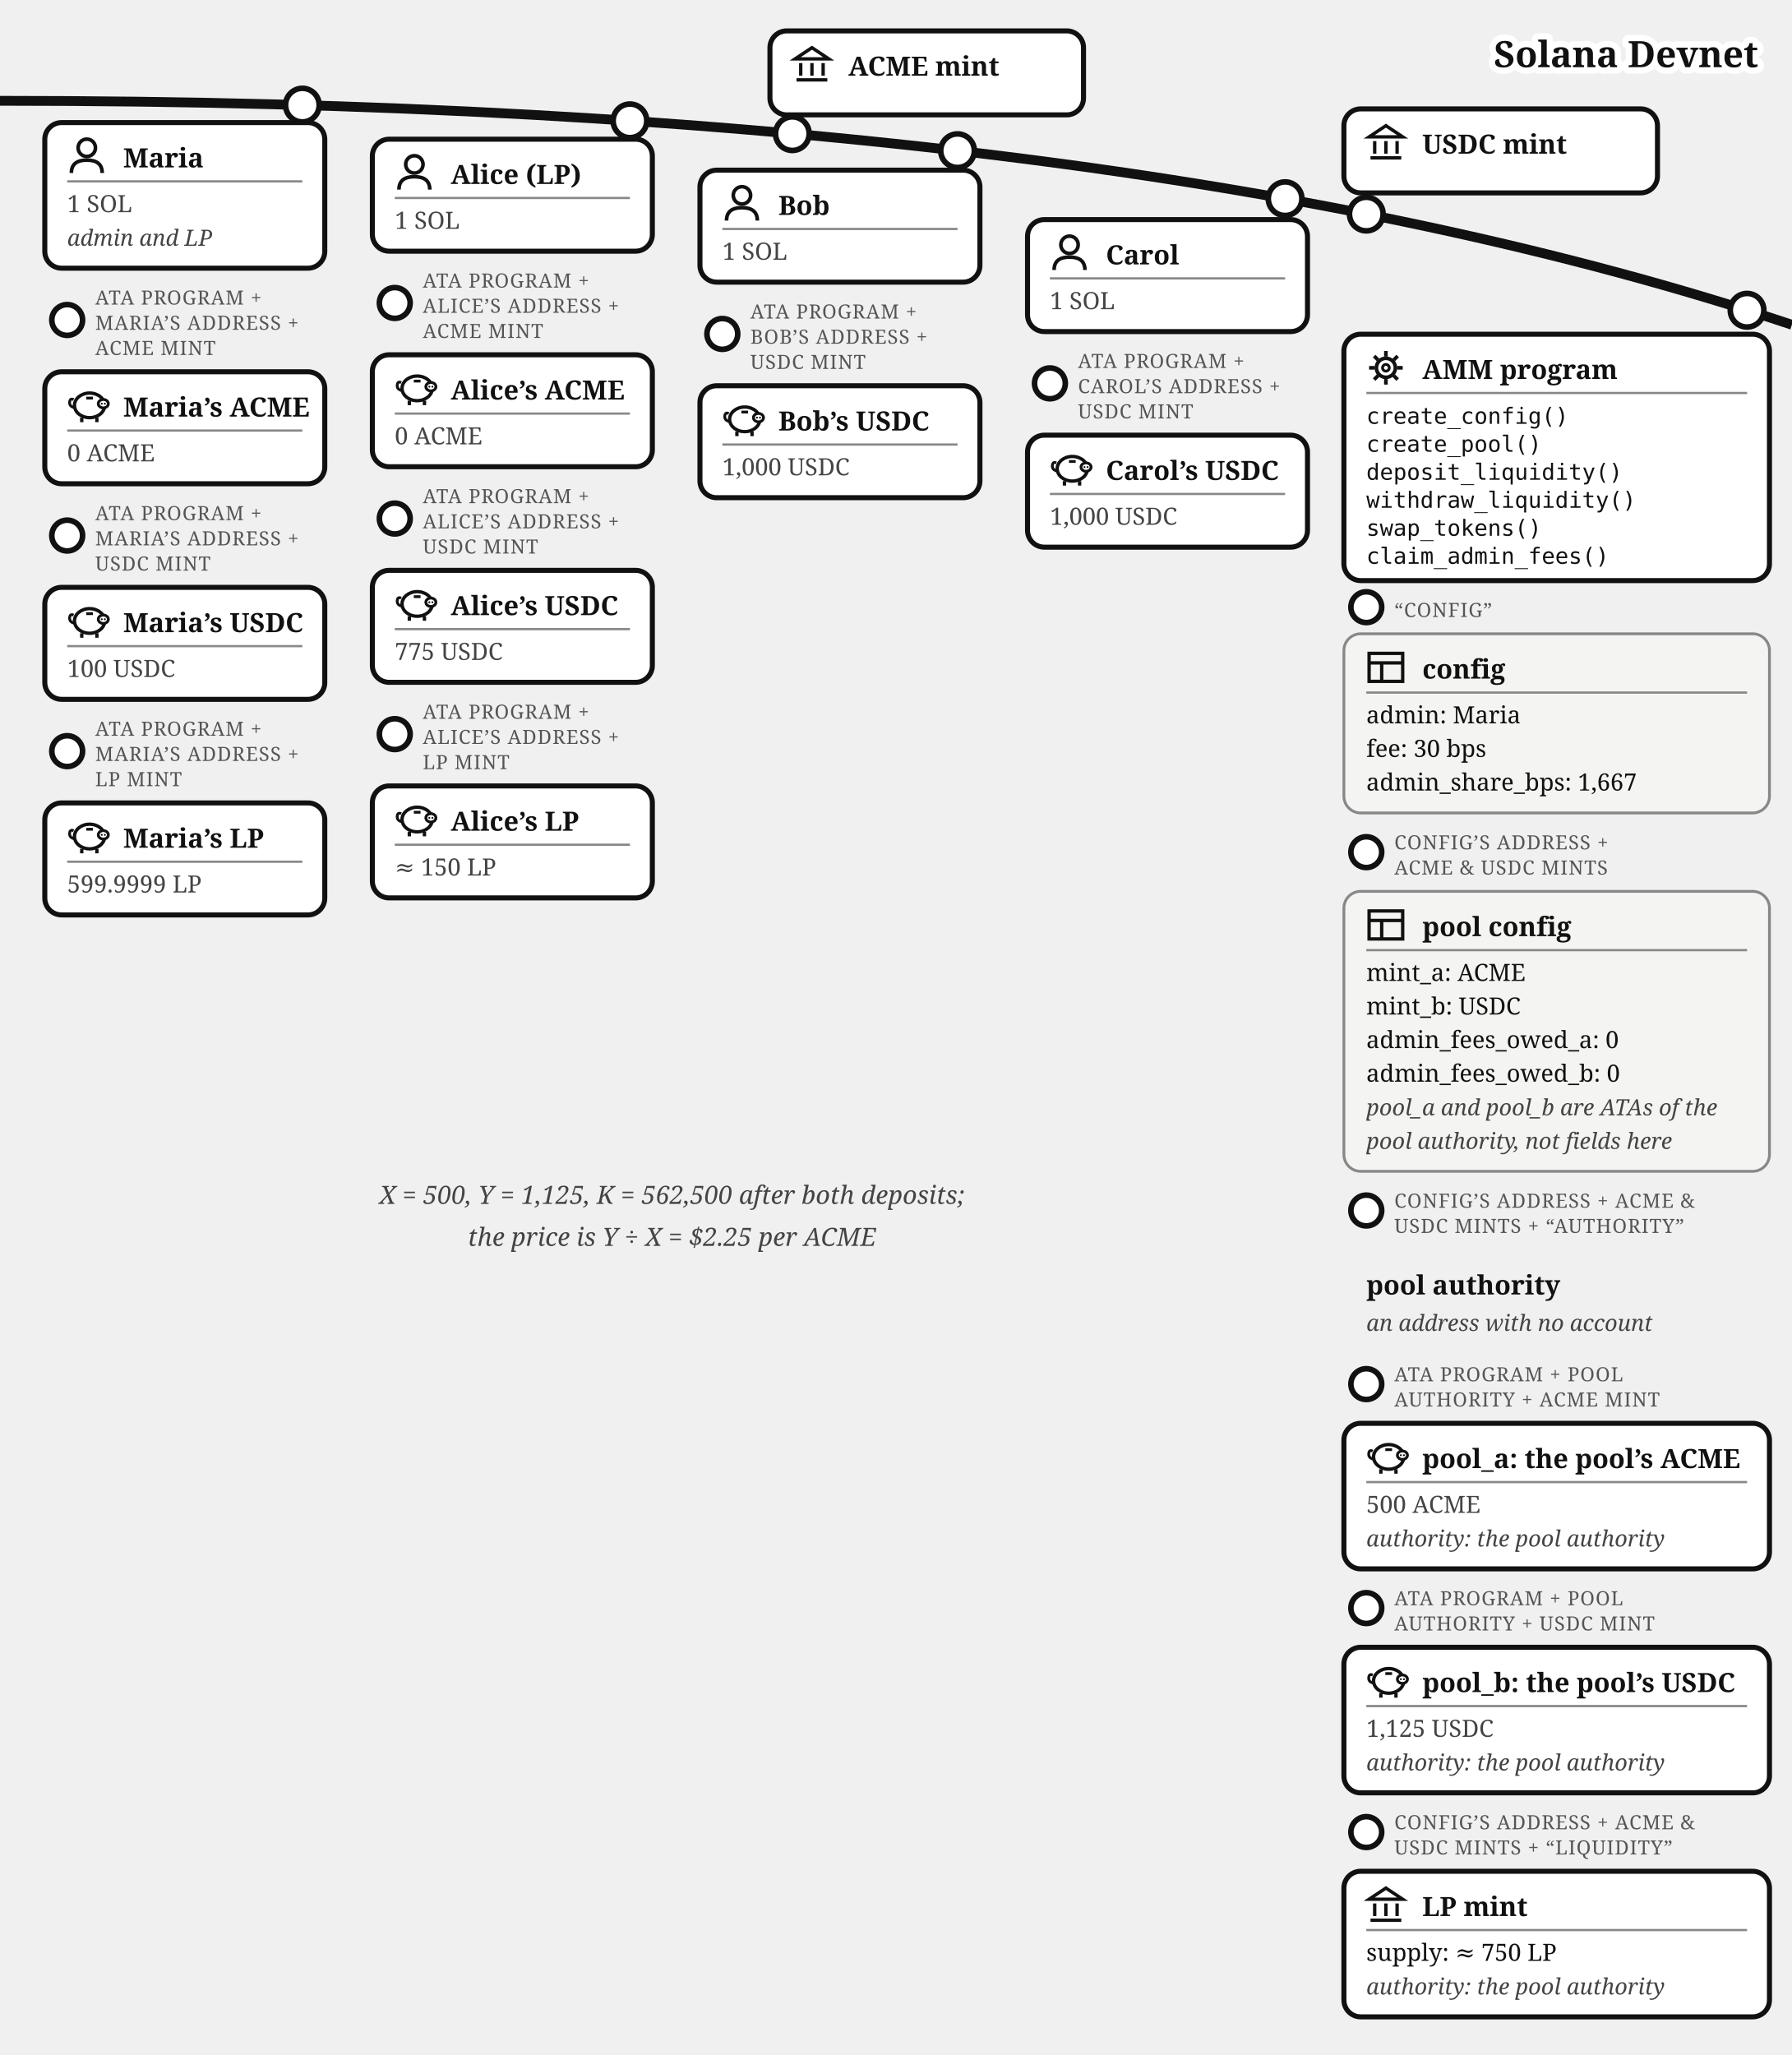
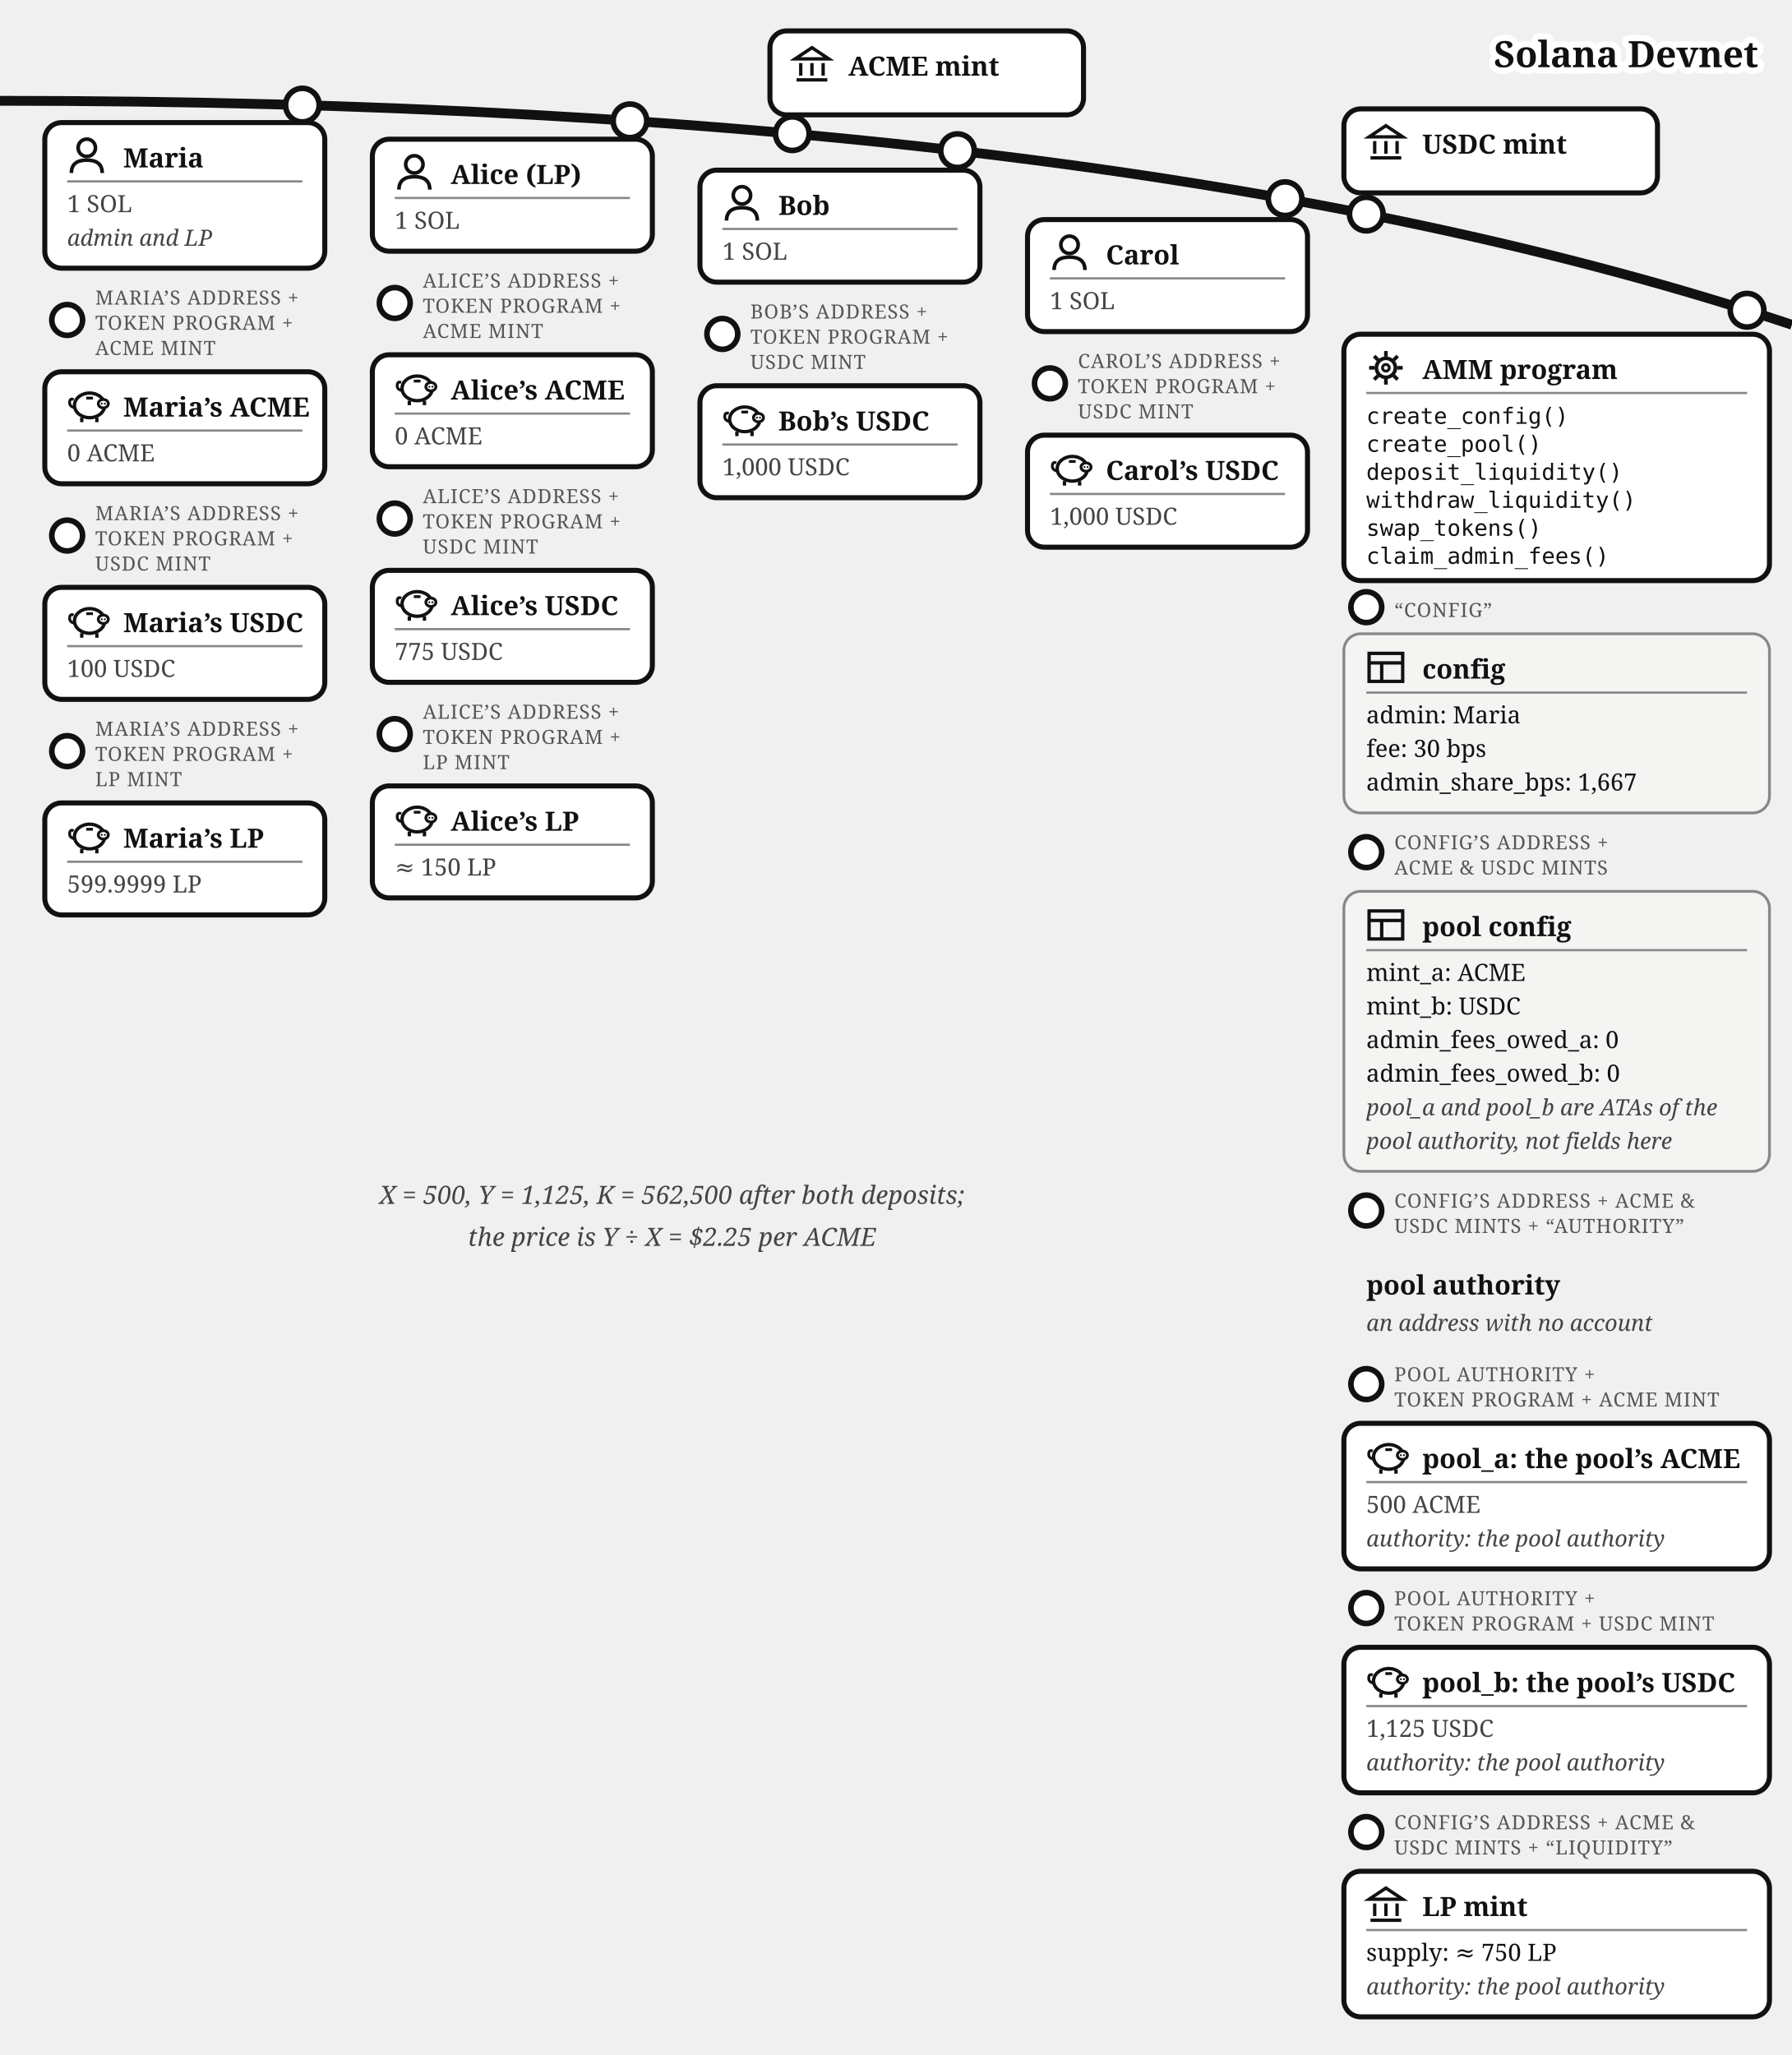
<svg xmlns="http://www.w3.org/2000/svg" viewBox="0 0 640 734" font-family="Georgia, serif" fill="#111">
  <path d="M 0,36 Q 400,36 640,116" fill="none" stroke="#111" stroke-width="3.5" />
  <text stroke="#fff" stroke-width="4.5" paint-order="stroke" stroke-linejoin="round" x="628" y="24" font-size="13" font-weight="bold" text-anchor="end">Solana Devnet</text>
  <g>
    <circle cx="283" cy="47.742" r="6" fill="#fff" stroke="#111" stroke-width="2" />
    <rect x="275" y="11.031" width="112" height="30" rx="6" fill="#fff" stroke="#111" stroke-width="1.8" />
    <g transform="translate(283,16.0307)" stroke="#111" stroke-width="1.2" fill="none">
      <path d="M 1,5 L 7,1 L 13,5 Z" />
      <line x1="3" y1="6.5" x2="3" y2="11" />
      <line x1="7" y1="6.5" x2="7" y2="11" />
      <line x1="11" y1="6.5" x2="11" y2="11" />
      <line x1="1.5" y1="12.5" x2="12.5" y2="12.5" />
    </g>
    <text x="303" y="27.031" font-size="9.5" font-weight="bold">ACME mint</text>
  </g>
  <g>
    <circle cx="488" cy="76.458" r="6" fill="#fff" stroke="#111" stroke-width="2" />
    <rect x="480" y="38.89" width="112" height="30" rx="6" fill="#fff" stroke="#111" stroke-width="1.8" />
    <g transform="translate(488,43.8897)" stroke="#111" stroke-width="1.2" fill="none">
      <path d="M 1,5 L 7,1 L 13,5 Z" />
      <line x1="3" y1="6.5" x2="3" y2="11" />
      <line x1="7" y1="6.5" x2="7" y2="11" />
      <line x1="11" y1="6.5" x2="11" y2="11" />
      <line x1="1.5" y1="12.5" x2="12.5" y2="12.5" />
    </g>
    <text x="508" y="54.89" font-size="9.5" font-weight="bold">USDC mint</text>
  </g>
  <g>
    <circle cx="108" cy="37.542" r="6" fill="#fff" stroke="#111" stroke-width="2" />
    <rect x="16" y="43.787" width="100" height="52" rx="6" fill="#fff" stroke="#111" stroke-width="1.8" />
    <g transform="translate(24,48.7873)">
      <circle cx="7" cy="4" r="3.1" fill="none" stroke="#111" stroke-width="1.3" />
      <path d="M 1.5,13 Q 1.5,8.4 7,8.4 Q 12.5,8.4 12.5,13" fill="none" stroke="#111" stroke-width="1.3" />
    </g>
    <text x="44" y="59.787" font-size="9.5" font-weight="bold">Maria</text>
    <line x1="24" y1="64.787" x2="108" y2="64.787" stroke="#888" stroke-width="0.8" />
    <text x="24" y="75.787" font-size="8.5" fill="#444">1 SOL</text>
    <text x="24" y="87.787" font-size="8" font-style="italic" fill="#444">admin and LP</text>
  </g>
  <g>
    <circle cx="24" cy="114.287" r="5.5" fill="#fff" stroke="#111" stroke-width="2" />
-     <text x="34" y="108.787" font-size="7" letter-spacing="0.3" fill="#555">ATA PROGRAM +</text>
-     <text x="34" y="117.787" font-size="7" letter-spacing="0.3" fill="#555">MARIA’S ADDRESS +</text>
+     <text x="34" y="108.787" font-size="7" letter-spacing="0.3" fill="#555">MARIA’S ADDRESS +</text>
+     <text x="34" y="117.787" font-size="7" letter-spacing="0.3" fill="#555">TOKEN PROGRAM +</text>
    <text x="34" y="126.787" font-size="7" letter-spacing="0.3" fill="#555">ACME MINT</text>
    <rect x="16" y="132.787" width="100" height="40" rx="6" fill="#fff" stroke="#111" stroke-width="1.8" />
    <g transform="translate(24,137.787)">
      <path d="M 2.6,7.8 Q 0.6,7.4 0.9,5.6 Q 1.1,4.4 2.3,4.9" fill="none" stroke="#111" stroke-width="1" />
      <ellipse cx="8" cy="7" rx="5.4" ry="4.4" fill="none" stroke="#111" stroke-width="1.2" />
      <ellipse cx="12.9" cy="6.4" rx="1.8" ry="1.5" fill="#fff" stroke="#111" stroke-width="1" />
      <circle cx="12.35" cy="6.4" r="0.35" fill="#111" />
      <circle cx="13.45" cy="6.4" r="0.35" fill="#111" />
      <line x1="5.2" y1="11.4" x2="5.2" y2="13" stroke="#111" stroke-width="1.2" />
      <line x1="10.6" y1="11.4" x2="10.6" y2="13" stroke="#111" stroke-width="1.2" />
      <line x1="6.8" y1="4.4" x2="9.2" y2="4.4" stroke="#111" stroke-width="1" />
    </g>
    <text x="44" y="148.787" font-size="9.5" font-weight="bold">Maria’s ACME</text>
    <line x1="24" y1="153.787" x2="108" y2="153.787" stroke="#888" stroke-width="0.8" />
    <text x="24" y="164.787" font-size="8.5" fill="#444">0 ACME</text>
  </g>
  <g>
    <circle cx="24" cy="191.287" r="5.5" fill="#fff" stroke="#111" stroke-width="2" />
-     <text x="34" y="185.787" font-size="7" letter-spacing="0.3" fill="#555">ATA PROGRAM +</text>
-     <text x="34" y="194.787" font-size="7" letter-spacing="0.3" fill="#555">MARIA’S ADDRESS +</text>
+     <text x="34" y="185.787" font-size="7" letter-spacing="0.3" fill="#555">MARIA’S ADDRESS +</text>
+     <text x="34" y="194.787" font-size="7" letter-spacing="0.3" fill="#555">TOKEN PROGRAM +</text>
    <text x="34" y="203.787" font-size="7" letter-spacing="0.3" fill="#555">USDC MINT</text>
    <rect x="16" y="209.787" width="100" height="40" rx="6" fill="#fff" stroke="#111" stroke-width="1.8" />
    <g transform="translate(24,214.787)">
      <path d="M 2.6,7.8 Q 0.6,7.4 0.9,5.6 Q 1.1,4.4 2.3,4.9" fill="none" stroke="#111" stroke-width="1" />
      <ellipse cx="8" cy="7" rx="5.4" ry="4.4" fill="none" stroke="#111" stroke-width="1.2" />
      <ellipse cx="12.9" cy="6.4" rx="1.8" ry="1.5" fill="#fff" stroke="#111" stroke-width="1" />
      <circle cx="12.35" cy="6.4" r="0.35" fill="#111" />
      <circle cx="13.45" cy="6.4" r="0.35" fill="#111" />
      <line x1="5.2" y1="11.4" x2="5.2" y2="13" stroke="#111" stroke-width="1.2" />
      <line x1="10.6" y1="11.4" x2="10.6" y2="13" stroke="#111" stroke-width="1.2" />
      <line x1="6.8" y1="4.4" x2="9.2" y2="4.4" stroke="#111" stroke-width="1" />
    </g>
    <text x="44" y="225.787" font-size="9.5" font-weight="bold">Maria’s USDC</text>
    <line x1="24" y1="230.787" x2="108" y2="230.787" stroke="#888" stroke-width="0.8" />
    <text x="24" y="241.787" font-size="8.5" fill="#444">100 USDC</text>
  </g>
  <g>
    <circle cx="24" cy="268.287" r="5.5" fill="#fff" stroke="#111" stroke-width="2" />
-     <text x="34" y="262.787" font-size="7" letter-spacing="0.3" fill="#555">ATA PROGRAM +</text>
-     <text x="34" y="271.787" font-size="7" letter-spacing="0.3" fill="#555">MARIA’S ADDRESS +</text>
+     <text x="34" y="262.787" font-size="7" letter-spacing="0.3" fill="#555">MARIA’S ADDRESS +</text>
+     <text x="34" y="271.787" font-size="7" letter-spacing="0.3" fill="#555">TOKEN PROGRAM +</text>
    <text x="34" y="280.787" font-size="7" letter-spacing="0.3" fill="#555">LP MINT</text>
    <rect x="16" y="286.787" width="100" height="40" rx="6" fill="#fff" stroke="#111" stroke-width="1.8" />
    <g transform="translate(24,291.787)">
      <path d="M 2.6,7.8 Q 0.6,7.4 0.9,5.6 Q 1.1,4.4 2.3,4.9" fill="none" stroke="#111" stroke-width="1" />
      <ellipse cx="8" cy="7" rx="5.4" ry="4.4" fill="none" stroke="#111" stroke-width="1.2" />
      <ellipse cx="12.9" cy="6.4" rx="1.8" ry="1.5" fill="#fff" stroke="#111" stroke-width="1" />
      <circle cx="12.35" cy="6.4" r="0.35" fill="#111" />
      <circle cx="13.45" cy="6.4" r="0.35" fill="#111" />
      <line x1="5.2" y1="11.4" x2="5.2" y2="13" stroke="#111" stroke-width="1.2" />
      <line x1="10.6" y1="11.4" x2="10.6" y2="13" stroke="#111" stroke-width="1.2" />
      <line x1="6.8" y1="4.4" x2="9.2" y2="4.4" stroke="#111" stroke-width="1" />
    </g>
    <text x="44" y="302.787" font-size="9.5" font-weight="bold">Maria’s LP</text>
    <line x1="24" y1="307.787" x2="108" y2="307.787" stroke="#888" stroke-width="0.8" />
    <text x="24" y="318.787" font-size="8.5" fill="#444">599.9999 LP</text>
  </g>
  <g>
    <circle cx="225" cy="43.159" r="6" fill="#fff" stroke="#111" stroke-width="2" />
    <rect x="133" y="49.715" width="100" height="40" rx="6" fill="#fff" stroke="#111" stroke-width="1.8" />
    <g transform="translate(141,54.7146)">
      <circle cx="7" cy="4" r="3.1" fill="none" stroke="#111" stroke-width="1.3" />
      <path d="M 1.5,13 Q 1.5,8.4 7,8.4 Q 12.5,8.4 12.5,13" fill="none" stroke="#111" stroke-width="1.3" />
    </g>
    <text x="161" y="65.715" font-size="9.5" font-weight="bold">Alice (LP)</text>
    <line x1="141" y1="70.715" x2="225" y2="70.715" stroke="#888" stroke-width="0.8" />
    <text x="141" y="81.715" font-size="8.5" fill="#444">1 SOL</text>
  </g>
  <g>
    <circle cx="141" cy="108.215" r="5.5" fill="#fff" stroke="#111" stroke-width="2" />
-     <text x="151" y="102.715" font-size="7" letter-spacing="0.3" fill="#555">ATA PROGRAM +</text>
-     <text x="151" y="111.715" font-size="7" letter-spacing="0.3" fill="#555">ALICE’S ADDRESS +</text>
+     <text x="151" y="102.715" font-size="7" letter-spacing="0.3" fill="#555">ALICE’S ADDRESS +</text>
+     <text x="151" y="111.715" font-size="7" letter-spacing="0.3" fill="#555">TOKEN PROGRAM +</text>
    <text x="151" y="120.715" font-size="7" letter-spacing="0.3" fill="#555">ACME MINT</text>
    <rect x="133" y="126.715" width="100" height="40" rx="6" fill="#fff" stroke="#111" stroke-width="1.8" />
    <g transform="translate(141,131.715)">
      <path d="M 2.6,7.8 Q 0.6,7.4 0.9,5.6 Q 1.1,4.4 2.3,4.9" fill="none" stroke="#111" stroke-width="1" />
      <ellipse cx="8" cy="7" rx="5.4" ry="4.4" fill="none" stroke="#111" stroke-width="1.2" />
      <ellipse cx="12.9" cy="6.4" rx="1.8" ry="1.5" fill="#fff" stroke="#111" stroke-width="1" />
      <circle cx="12.35" cy="6.4" r="0.35" fill="#111" />
      <circle cx="13.45" cy="6.4" r="0.35" fill="#111" />
      <line x1="5.2" y1="11.4" x2="5.2" y2="13" stroke="#111" stroke-width="1.2" />
      <line x1="10.6" y1="11.4" x2="10.6" y2="13" stroke="#111" stroke-width="1.2" />
      <line x1="6.8" y1="4.4" x2="9.2" y2="4.4" stroke="#111" stroke-width="1" />
    </g>
    <text x="161" y="142.715" font-size="9.5" font-weight="bold">Alice’s ACME</text>
    <line x1="141" y1="147.715" x2="225" y2="147.715" stroke="#888" stroke-width="0.8" />
    <text x="141" y="158.715" font-size="8.5" fill="#444">0 ACME</text>
  </g>
  <g>
    <circle cx="141" cy="185.215" r="5.5" fill="#fff" stroke="#111" stroke-width="2" />
-     <text x="151" y="179.715" font-size="7" letter-spacing="0.3" fill="#555">ATA PROGRAM +</text>
-     <text x="151" y="188.715" font-size="7" letter-spacing="0.3" fill="#555">ALICE’S ADDRESS +</text>
+     <text x="151" y="179.715" font-size="7" letter-spacing="0.3" fill="#555">ALICE’S ADDRESS +</text>
+     <text x="151" y="188.715" font-size="7" letter-spacing="0.3" fill="#555">TOKEN PROGRAM +</text>
    <text x="151" y="197.715" font-size="7" letter-spacing="0.3" fill="#555">USDC MINT</text>
    <rect x="133" y="203.715" width="100" height="40" rx="6" fill="#fff" stroke="#111" stroke-width="1.8" />
    <g transform="translate(141,208.715)">
      <path d="M 2.6,7.8 Q 0.6,7.4 0.9,5.6 Q 1.1,4.4 2.3,4.9" fill="none" stroke="#111" stroke-width="1" />
      <ellipse cx="8" cy="7" rx="5.4" ry="4.4" fill="none" stroke="#111" stroke-width="1.2" />
      <ellipse cx="12.9" cy="6.4" rx="1.8" ry="1.5" fill="#fff" stroke="#111" stroke-width="1" />
      <circle cx="12.35" cy="6.4" r="0.35" fill="#111" />
      <circle cx="13.45" cy="6.4" r="0.35" fill="#111" />
      <line x1="5.2" y1="11.4" x2="5.2" y2="13" stroke="#111" stroke-width="1.2" />
      <line x1="10.6" y1="11.4" x2="10.6" y2="13" stroke="#111" stroke-width="1.2" />
      <line x1="6.8" y1="4.4" x2="9.2" y2="4.4" stroke="#111" stroke-width="1" />
    </g>
    <text x="161" y="219.715" font-size="9.5" font-weight="bold">Alice’s USDC</text>
    <line x1="141" y1="224.715" x2="225" y2="224.715" stroke="#888" stroke-width="0.8" />
    <text x="141" y="235.715" font-size="8.5" fill="#444">775 USDC</text>
  </g>
  <g>
    <circle cx="141" cy="262.215" r="5.5" fill="#fff" stroke="#111" stroke-width="2" />
-     <text x="151" y="256.715" font-size="7" letter-spacing="0.3" fill="#555">ATA PROGRAM +</text>
-     <text x="151" y="265.715" font-size="7" letter-spacing="0.3" fill="#555">ALICE’S ADDRESS +</text>
+     <text x="151" y="256.715" font-size="7" letter-spacing="0.3" fill="#555">ALICE’S ADDRESS +</text>
+     <text x="151" y="265.715" font-size="7" letter-spacing="0.3" fill="#555">TOKEN PROGRAM +</text>
    <text x="151" y="274.715" font-size="7" letter-spacing="0.3" fill="#555">LP MINT</text>
    <rect x="133" y="280.715" width="100" height="40" rx="6" fill="#fff" stroke="#111" stroke-width="1.8" />
    <g transform="translate(141,285.715)">
      <path d="M 2.6,7.8 Q 0.6,7.4 0.9,5.6 Q 1.1,4.4 2.3,4.9" fill="none" stroke="#111" stroke-width="1" />
      <ellipse cx="8" cy="7" rx="5.4" ry="4.4" fill="none" stroke="#111" stroke-width="1.2" />
      <ellipse cx="12.9" cy="6.4" rx="1.8" ry="1.5" fill="#fff" stroke="#111" stroke-width="1" />
      <circle cx="12.35" cy="6.4" r="0.35" fill="#111" />
      <circle cx="13.45" cy="6.4" r="0.35" fill="#111" />
      <line x1="5.2" y1="11.4" x2="5.2" y2="13" stroke="#111" stroke-width="1.2" />
      <line x1="10.6" y1="11.4" x2="10.6" y2="13" stroke="#111" stroke-width="1.2" />
      <line x1="6.8" y1="4.4" x2="9.2" y2="4.4" stroke="#111" stroke-width="1" />
    </g>
    <text x="161" y="296.715" font-size="9.5" font-weight="bold">Alice’s LP</text>
    <line x1="141" y1="301.715" x2="225" y2="301.715" stroke="#888" stroke-width="0.8" />
    <text x="141" y="312.715" font-size="8.5" fill="#444">≈ 150 LP</text>
  </g>
  <g>
    <circle cx="342" cy="53.828" r="6" fill="#fff" stroke="#111" stroke-width="2" />
    <rect x="250" y="60.774" width="100" height="40" rx="6" fill="#fff" stroke="#111" stroke-width="1.8" />
    <g transform="translate(258,65.7742)">
      <circle cx="7" cy="4" r="3.1" fill="none" stroke="#111" stroke-width="1.3" />
      <path d="M 1.5,13 Q 1.5,8.4 7,8.4 Q 12.5,8.4 12.5,13" fill="none" stroke="#111" stroke-width="1.3" />
    </g>
    <text x="278" y="76.774" font-size="9.5" font-weight="bold">Bob</text>
    <line x1="258" y1="81.774" x2="342" y2="81.774" stroke="#888" stroke-width="0.8" />
    <text x="258" y="92.774" font-size="8.5" fill="#444">1 SOL</text>
  </g>
  <g>
    <circle cx="258" cy="119.274" r="5.5" fill="#fff" stroke="#111" stroke-width="2" />
-     <text x="268" y="113.774" font-size="7" letter-spacing="0.3" fill="#555">ATA PROGRAM +</text>
-     <text x="268" y="122.774" font-size="7" letter-spacing="0.3" fill="#555">BOB’S ADDRESS +</text>
+     <text x="268" y="113.774" font-size="7" letter-spacing="0.3" fill="#555">BOB’S ADDRESS +</text>
+     <text x="268" y="122.774" font-size="7" letter-spacing="0.3" fill="#555">TOKEN PROGRAM +</text>
    <text x="268" y="131.774" font-size="7" letter-spacing="0.3" fill="#555">USDC MINT</text>
    <rect x="250" y="137.774" width="100" height="40" rx="6" fill="#fff" stroke="#111" stroke-width="1.8" />
    <g transform="translate(258,142.774)">
      <path d="M 2.6,7.8 Q 0.6,7.4 0.9,5.6 Q 1.1,4.4 2.3,4.9" fill="none" stroke="#111" stroke-width="1" />
      <ellipse cx="8" cy="7" rx="5.4" ry="4.4" fill="none" stroke="#111" stroke-width="1.2" />
      <ellipse cx="12.9" cy="6.4" rx="1.8" ry="1.5" fill="#fff" stroke="#111" stroke-width="1" />
      <circle cx="12.35" cy="6.4" r="0.35" fill="#111" />
      <circle cx="13.45" cy="6.4" r="0.35" fill="#111" />
      <line x1="5.2" y1="11.4" x2="5.2" y2="13" stroke="#111" stroke-width="1.2" />
      <line x1="10.6" y1="11.4" x2="10.6" y2="13" stroke="#111" stroke-width="1.2" />
      <line x1="6.8" y1="4.4" x2="9.2" y2="4.4" stroke="#111" stroke-width="1" />
    </g>
    <text x="278" y="153.774" font-size="9.5" font-weight="bold">Bob’s USDC</text>
    <line x1="258" y1="158.774" x2="342" y2="158.774" stroke="#888" stroke-width="0.8" />
    <text x="258" y="169.774" font-size="8.5" fill="#444">1,000 USDC</text>
  </g>
  <g>
    <circle cx="459" cy="70.973" r="6" fill="#fff" stroke="#111" stroke-width="2" />
    <rect x="367" y="78.431" width="100" height="40" rx="6" fill="#fff" stroke="#111" stroke-width="1.8" />
    <g transform="translate(375,83.4315)">
      <circle cx="7" cy="4" r="3.1" fill="none" stroke="#111" stroke-width="1.3" />
      <path d="M 1.5,13 Q 1.5,8.4 7,8.4 Q 12.5,8.4 12.5,13" fill="none" stroke="#111" stroke-width="1.3" />
    </g>
    <text x="395" y="94.431" font-size="9.5" font-weight="bold">Carol</text>
    <line x1="375" y1="99.431" x2="459" y2="99.431" stroke="#888" stroke-width="0.8" />
    <text x="375" y="110.432" font-size="8.5" fill="#444">1 SOL</text>
  </g>
  <g>
    <circle cx="375" cy="136.932" r="5.5" fill="#fff" stroke="#111" stroke-width="2" />
-     <text x="385" y="131.432" font-size="7" letter-spacing="0.3" fill="#555">ATA PROGRAM +</text>
-     <text x="385" y="140.432" font-size="7" letter-spacing="0.3" fill="#555">CAROL’S ADDRESS +</text>
+     <text x="385" y="131.432" font-size="7" letter-spacing="0.3" fill="#555">CAROL’S ADDRESS +</text>
+     <text x="385" y="140.432" font-size="7" letter-spacing="0.3" fill="#555">TOKEN PROGRAM +</text>
    <text x="385" y="149.432" font-size="7" letter-spacing="0.3" fill="#555">USDC MINT</text>
    <rect x="367" y="155.432" width="100" height="40" rx="6" fill="#fff" stroke="#111" stroke-width="1.8" />
    <g transform="translate(375,160.432)">
      <path d="M 2.6,7.8 Q 0.6,7.4 0.9,5.6 Q 1.1,4.4 2.3,4.9" fill="none" stroke="#111" stroke-width="1" />
      <ellipse cx="8" cy="7" rx="5.4" ry="4.4" fill="none" stroke="#111" stroke-width="1.2" />
      <ellipse cx="12.9" cy="6.4" rx="1.8" ry="1.5" fill="#fff" stroke="#111" stroke-width="1" />
      <circle cx="12.35" cy="6.4" r="0.35" fill="#111" />
      <circle cx="13.45" cy="6.4" r="0.35" fill="#111" />
      <line x1="5.2" y1="11.4" x2="5.2" y2="13" stroke="#111" stroke-width="1.2" />
      <line x1="10.6" y1="11.4" x2="10.6" y2="13" stroke="#111" stroke-width="1.2" />
      <line x1="6.8" y1="4.4" x2="9.2" y2="4.4" stroke="#111" stroke-width="1" />
    </g>
    <text x="395" y="171.432" font-size="9.5" font-weight="bold">Carol’s USDC</text>
    <line x1="375" y1="176.432" x2="459" y2="176.432" stroke="#888" stroke-width="0.8" />
    <text x="375" y="187.432" font-size="8.5" fill="#444">1,000 USDC</text>
  </g>
  <g>
    <circle cx="624" cy="110.812" r="6" fill="#fff" stroke="#111" stroke-width="2" />
    <rect x="480" y="119.37" width="152" height="88" rx="6" fill="#fff" stroke="#111" stroke-width="1.8" />
    <g transform="translate(488,124.37)">
      <circle cx="7" cy="7" r="3.4" fill="none" stroke="#111" stroke-width="1.3" />
      <circle cx="7" cy="7" r="1.2" fill="none" stroke="#111" stroke-width="1" />
      <g stroke="#111" stroke-width="1.3">
        <line x1="7" y1="1" x2="7" y2="3" />
        <line x1="7" y1="11" x2="7" y2="13" />
        <line x1="1" y1="7" x2="3" y2="7" />
        <line x1="11" y1="7" x2="13" y2="7" />
        <line x1="2.8" y1="2.8" x2="4.2" y2="4.2" />
        <line x1="9.8" y1="9.8" x2="11.2" y2="11.2" />
        <line x1="11.2" y1="2.8" x2="9.8" y2="4.2" />
        <line x1="2.8" y1="11.2" x2="4.2" y2="9.8" />
      </g>
    </g>
    <text x="508" y="135.37" font-size="9.5" font-weight="bold">AMM program</text>
    <line x1="488" y1="140.37" x2="624" y2="140.37" stroke="#888" stroke-width="0.8" />
    <text x="488" y="151.37" font-size="8" font-family="Menlo, monospace">create_config()</text>
    <text x="488" y="161.37" font-size="8" font-family="Menlo, monospace">create_pool()</text>
    <text x="488" y="171.37" font-size="8" font-family="Menlo, monospace">deposit_liquidity()</text>
    <text x="488" y="181.37" font-size="8" font-family="Menlo, monospace">withdraw_liquidity()</text>
    <text x="488" y="191.37" font-size="8" font-family="Menlo, monospace">swap_tokens()</text>
    <text x="488" y="201.37" font-size="8" font-family="Menlo, monospace">claim_admin_fees()</text>
  </g>
  <g>
    <circle cx="488" cy="216.87" r="5.5" fill="#fff" stroke="#111" stroke-width="2" />
    <text x="498" y="220.37" font-size="7" letter-spacing="0.3" fill="#555">“CONFIG”</text>
    <rect x="480" y="226.37" width="152" height="64" rx="6" fill="#f4f4f2" stroke="#888" />
    <g transform="translate(488,231.37)" stroke="#111" stroke-width="1.2" fill="none">
      <rect x="1" y="2" width="12" height="10" />
      <line x1="1" y1="5.4" x2="13" y2="5.4" />
      <line x1="5.5" y1="5.4" x2="5.5" y2="12" />
    </g>
    <text x="508" y="242.37" font-size="9.5" font-weight="bold">config</text>
    <line x1="488" y1="247.37" x2="624" y2="247.37" stroke="#888" stroke-width="0.8" />
    <text x="488" y="258.37" font-size="8.5">admin: Maria</text>
    <text x="488" y="270.37" font-size="8.5">fee: 30 bps</text>
    <text x="488" y="282.37" font-size="8.5">admin_share_bps: 1,667</text>
  </g>
  <g>
    <circle cx="488" cy="304.37" r="5.5" fill="#fff" stroke="#111" stroke-width="2" />
    <text x="498" y="303.37" font-size="7" letter-spacing="0.3" fill="#555">CONFIG’S ADDRESS +</text>
    <text x="498" y="312.37" font-size="7" letter-spacing="0.3" fill="#555">ACME &amp; USDC MINTS</text>
    <rect x="480" y="318.37" width="152" height="100" rx="6" fill="#f4f4f2" stroke="#888" />
    <g transform="translate(488,323.37)" stroke="#111" stroke-width="1.2" fill="none">
      <rect x="1" y="2" width="12" height="10" />
      <line x1="1" y1="5.4" x2="13" y2="5.4" />
      <line x1="5.5" y1="5.4" x2="5.5" y2="12" />
    </g>
    <text x="508" y="334.37" font-size="9.5" font-weight="bold">pool config</text>
    <line x1="488" y1="339.37" x2="624" y2="339.37" stroke="#888" stroke-width="0.8" />
    <text x="488" y="350.37" font-size="8.5">mint_a: ACME</text>
    <text x="488" y="362.37" font-size="8.5">mint_b: USDC</text>
    <text x="488" y="374.37" font-size="8.5">admin_fees_owed_a: 0</text>
    <text x="488" y="386.37" font-size="8.5">admin_fees_owed_b: 0</text>
    <text x="488" y="398.37" font-size="8" font-style="italic" fill="#444">pool_a and pool_b are ATAs of the</text>
    <text x="488" y="410.37" font-size="8" font-style="italic" fill="#444">pool authority, not fields here</text>
  </g>
  <g>
    <circle cx="488" cy="432.37" r="5.5" fill="#fff" stroke="#111" stroke-width="2" />
    <text x="498" y="431.37" font-size="7" letter-spacing="0.3" fill="#555">CONFIG’S ADDRESS + ACME &amp;</text>
    <text x="498" y="440.37" font-size="7" letter-spacing="0.3" fill="#555">USDC MINTS + “AUTHORITY”</text>
    <text x="488" y="462.37" font-size="9.5" font-weight="bold">pool authority</text>
    <text x="488" y="475.37" font-size="8" font-style="italic" fill="#444">an address with no account</text>
  </g>
  <g>
    <circle cx="488" cy="494.37" r="5.5" fill="#fff" stroke="#111" stroke-width="2" />
-     <text x="498" y="493.37" font-size="7" letter-spacing="0.3" fill="#555">ATA PROGRAM + POOL</text>
-     <text x="498" y="502.37" font-size="7" letter-spacing="0.3" fill="#555">AUTHORITY + ACME MINT</text>
+     <text x="498" y="493.37" font-size="7" letter-spacing="0.3" fill="#555">POOL AUTHORITY +</text>
+     <text x="498" y="502.37" font-size="7" letter-spacing="0.3" fill="#555">TOKEN PROGRAM + ACME MINT</text>
    <rect x="480" y="508.37" width="152" height="52" rx="6" fill="#fff" stroke="#111" stroke-width="1.8" />
    <g transform="translate(488,513.37)">
      <path d="M 2.6,7.8 Q 0.6,7.4 0.9,5.6 Q 1.1,4.4 2.3,4.9" fill="none" stroke="#111" stroke-width="1" />
      <ellipse cx="8" cy="7" rx="5.4" ry="4.4" fill="none" stroke="#111" stroke-width="1.2" />
      <ellipse cx="12.9" cy="6.4" rx="1.8" ry="1.5" fill="#fff" stroke="#111" stroke-width="1" />
      <circle cx="12.35" cy="6.4" r="0.35" fill="#111" />
      <circle cx="13.45" cy="6.4" r="0.35" fill="#111" />
      <line x1="5.2" y1="11.4" x2="5.2" y2="13" stroke="#111" stroke-width="1.2" />
      <line x1="10.6" y1="11.4" x2="10.6" y2="13" stroke="#111" stroke-width="1.2" />
      <line x1="6.8" y1="4.4" x2="9.2" y2="4.4" stroke="#111" stroke-width="1" />
    </g>
    <text x="508" y="524.37" font-size="9.5" font-weight="bold">pool_a: the pool’s ACME</text>
    <line x1="488" y1="529.37" x2="624" y2="529.37" stroke="#888" stroke-width="0.8" />
    <text x="488" y="540.37" font-size="8.5" fill="#444">500 ACME</text>
    <text x="488" y="552.37" font-size="8" font-style="italic" fill="#444">authority: the pool authority</text>
  </g>
  <g>
    <circle cx="488" cy="574.37" r="5.5" fill="#fff" stroke="#111" stroke-width="2" />
-     <text x="498" y="573.37" font-size="7" letter-spacing="0.3" fill="#555">ATA PROGRAM + POOL</text>
-     <text x="498" y="582.37" font-size="7" letter-spacing="0.3" fill="#555">AUTHORITY + USDC MINT</text>
+     <text x="498" y="573.37" font-size="7" letter-spacing="0.3" fill="#555">POOL AUTHORITY +</text>
+     <text x="498" y="582.37" font-size="7" letter-spacing="0.3" fill="#555">TOKEN PROGRAM + USDC MINT</text>
    <rect x="480" y="588.37" width="152" height="52" rx="6" fill="#fff" stroke="#111" stroke-width="1.8" />
    <g transform="translate(488,593.37)">
      <path d="M 2.6,7.8 Q 0.6,7.4 0.9,5.6 Q 1.1,4.4 2.3,4.9" fill="none" stroke="#111" stroke-width="1" />
      <ellipse cx="8" cy="7" rx="5.4" ry="4.4" fill="none" stroke="#111" stroke-width="1.2" />
      <ellipse cx="12.9" cy="6.4" rx="1.8" ry="1.5" fill="#fff" stroke="#111" stroke-width="1" />
      <circle cx="12.35" cy="6.4" r="0.35" fill="#111" />
      <circle cx="13.45" cy="6.4" r="0.35" fill="#111" />
      <line x1="5.2" y1="11.4" x2="5.2" y2="13" stroke="#111" stroke-width="1.2" />
      <line x1="10.6" y1="11.4" x2="10.6" y2="13" stroke="#111" stroke-width="1.2" />
      <line x1="6.8" y1="4.4" x2="9.2" y2="4.4" stroke="#111" stroke-width="1" />
    </g>
    <text x="508" y="604.37" font-size="9.5" font-weight="bold">pool_b: the pool’s USDC</text>
    <line x1="488" y1="609.37" x2="624" y2="609.37" stroke="#888" stroke-width="0.8" />
    <text x="488" y="620.37" font-size="8.5" fill="#444">1,125 USDC</text>
    <text x="488" y="632.37" font-size="8" font-style="italic" fill="#444">authority: the pool authority</text>
  </g>
  <g>
    <circle cx="488" cy="654.37" r="5.5" fill="#fff" stroke="#111" stroke-width="2" />
    <text x="498" y="653.37" font-size="7" letter-spacing="0.3" fill="#555">CONFIG’S ADDRESS + ACME &amp;</text>
    <text x="498" y="662.37" font-size="7" letter-spacing="0.3" fill="#555">USDC MINTS + “LIQUIDITY”</text>
    <rect x="480" y="668.37" width="152" height="52" rx="6" fill="#fff" stroke="#111" stroke-width="1.8" />
    <g transform="translate(488,673.37)" stroke="#111" stroke-width="1.2" fill="none">
      <path d="M 1,5 L 7,1 L 13,5 Z" />
      <line x1="3" y1="6.5" x2="3" y2="11" />
      <line x1="7" y1="6.5" x2="7" y2="11" />
      <line x1="11" y1="6.5" x2="11" y2="11" />
      <line x1="1.5" y1="12.5" x2="12.5" y2="12.5" />
    </g>
    <text x="508" y="684.37" font-size="9.5" font-weight="bold">LP mint</text>
    <line x1="488" y1="689.37" x2="624" y2="689.37" stroke="#888" stroke-width="0.8" />
    <text x="488" y="700.37" font-size="8.5">supply: ≈ 750 LP</text>
    <text x="488" y="712.37" font-size="8" font-style="italic" fill="#444">authority: the pool authority</text>
  </g>
  <text x="240" y="430" font-size="9" fill="#444" font-style="italic" text-anchor="middle">X = 500, Y = 1,125, K = 562,500 after both deposits;</text>
  <text x="240" y="445" font-size="9" fill="#444" font-style="italic" text-anchor="middle">the price is Y ÷ X = $2.25 per ACME</text>
</svg>
